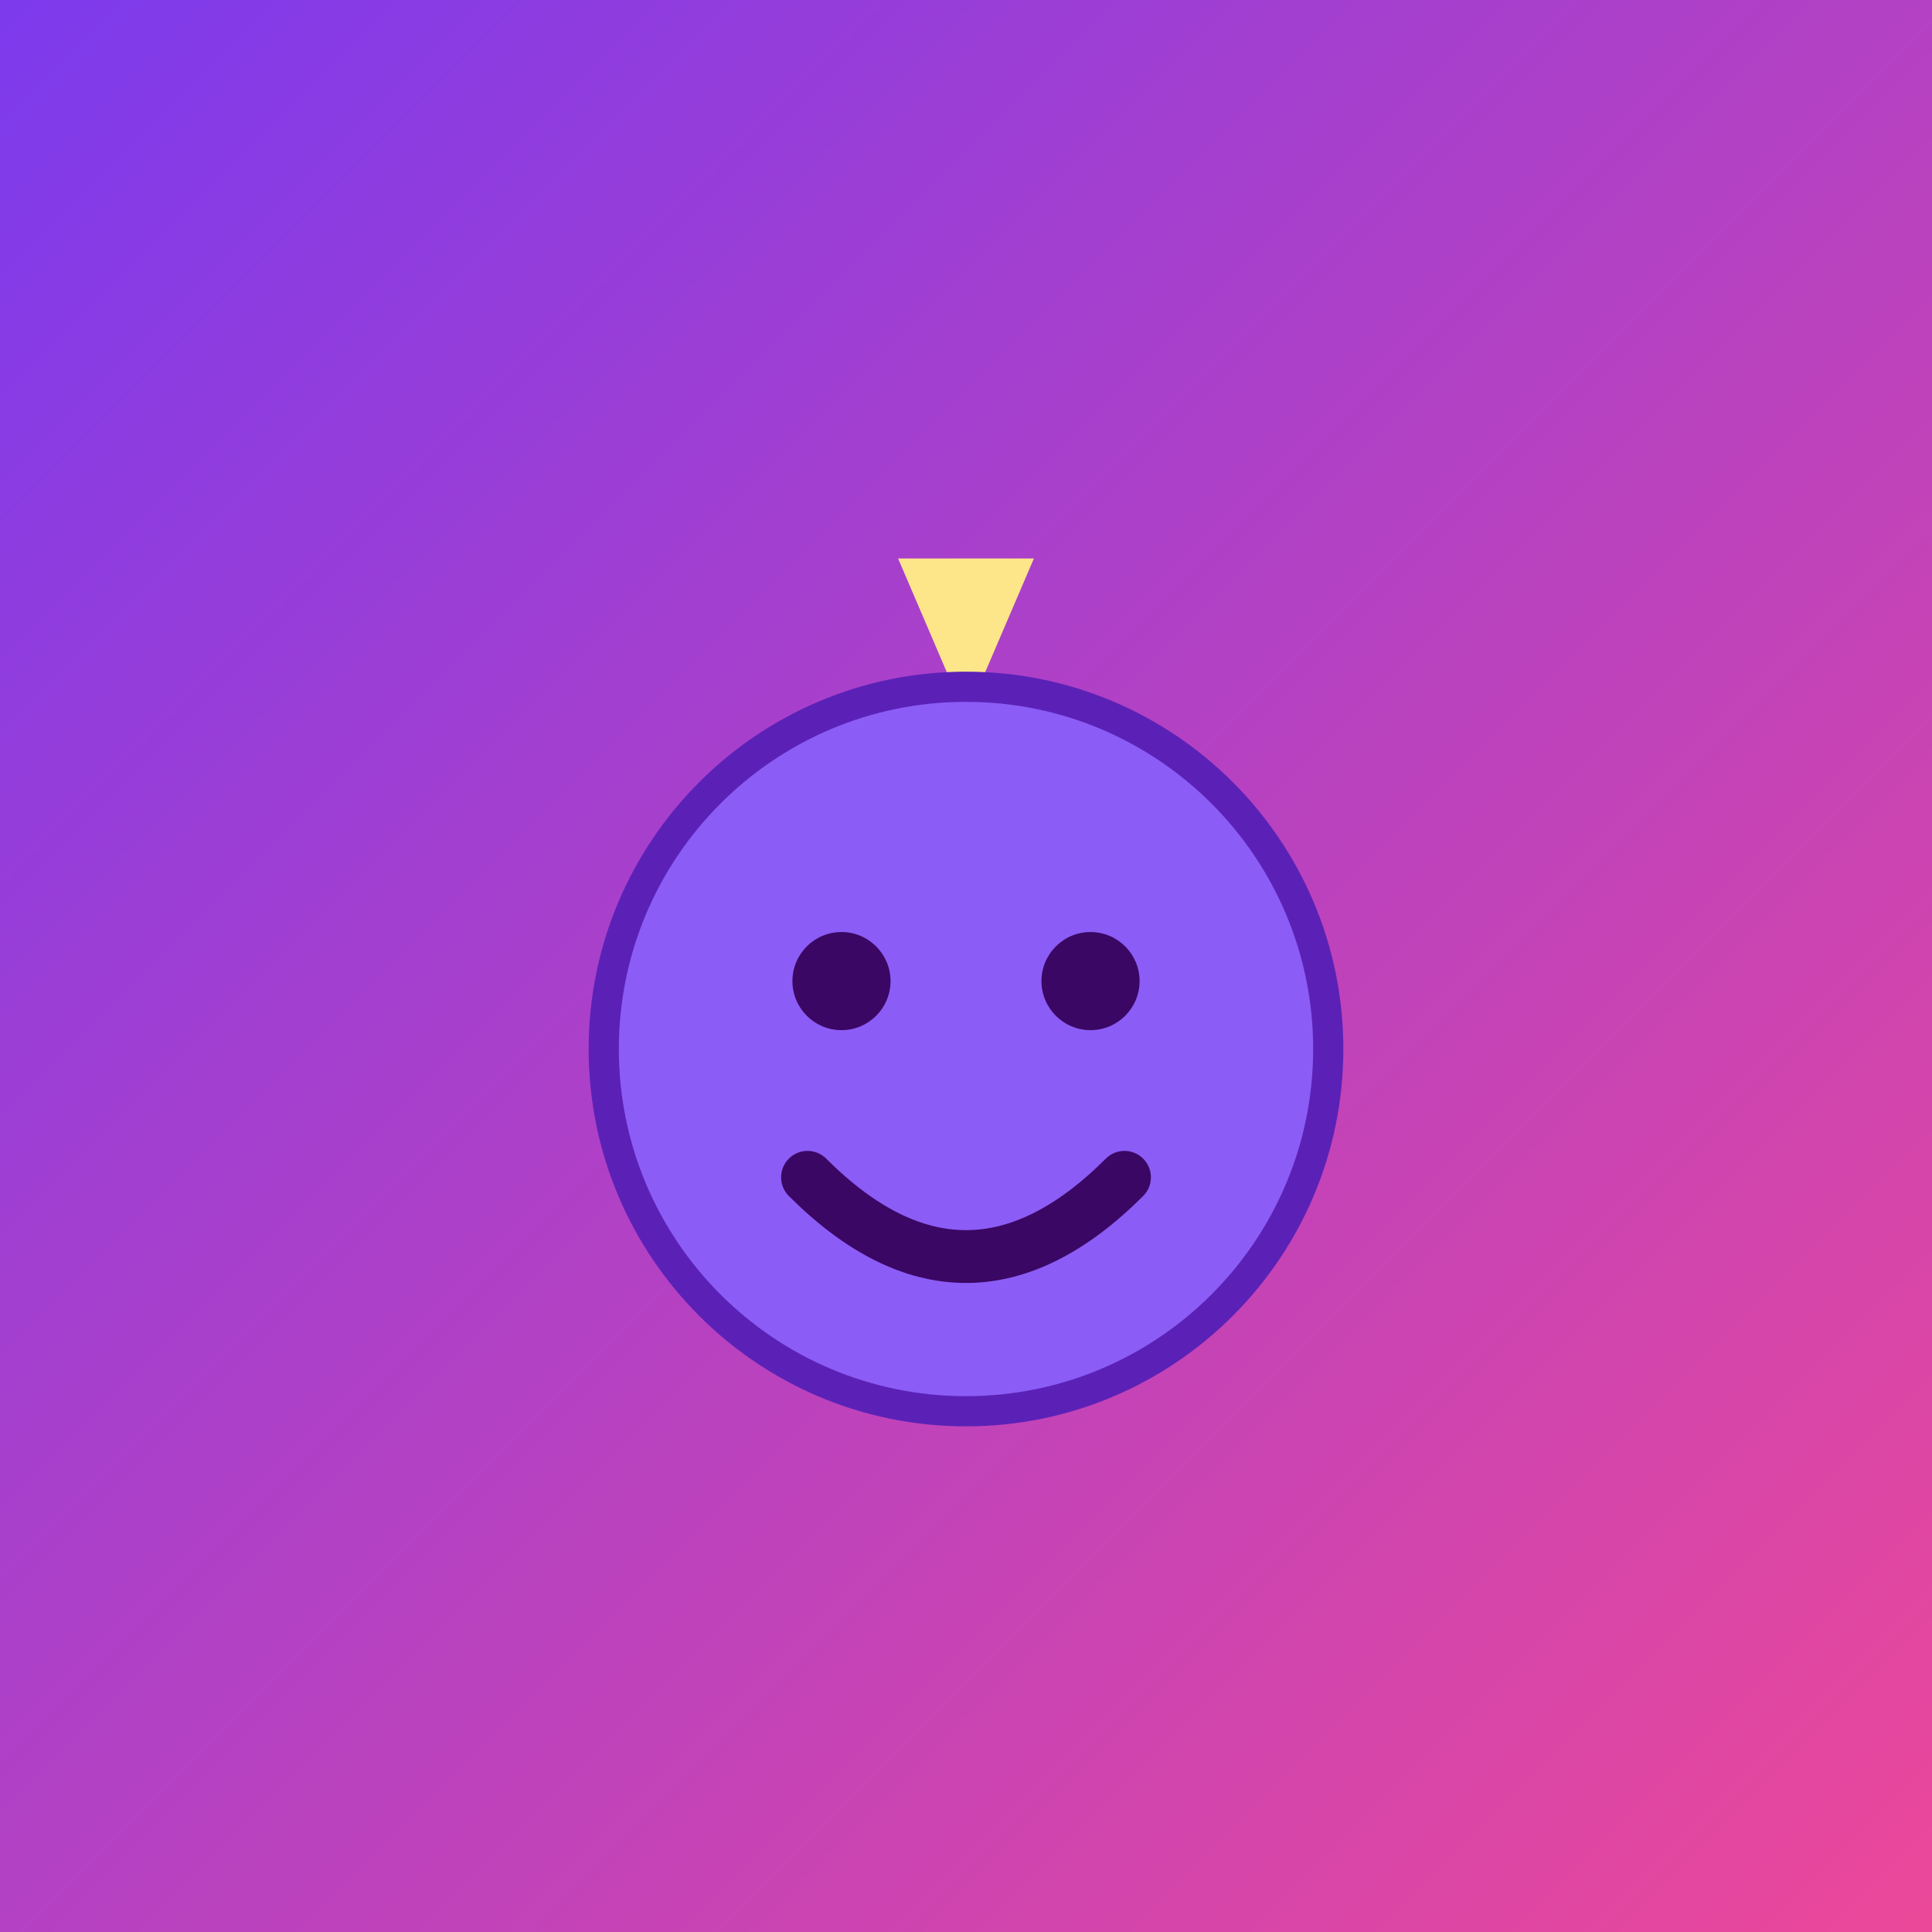
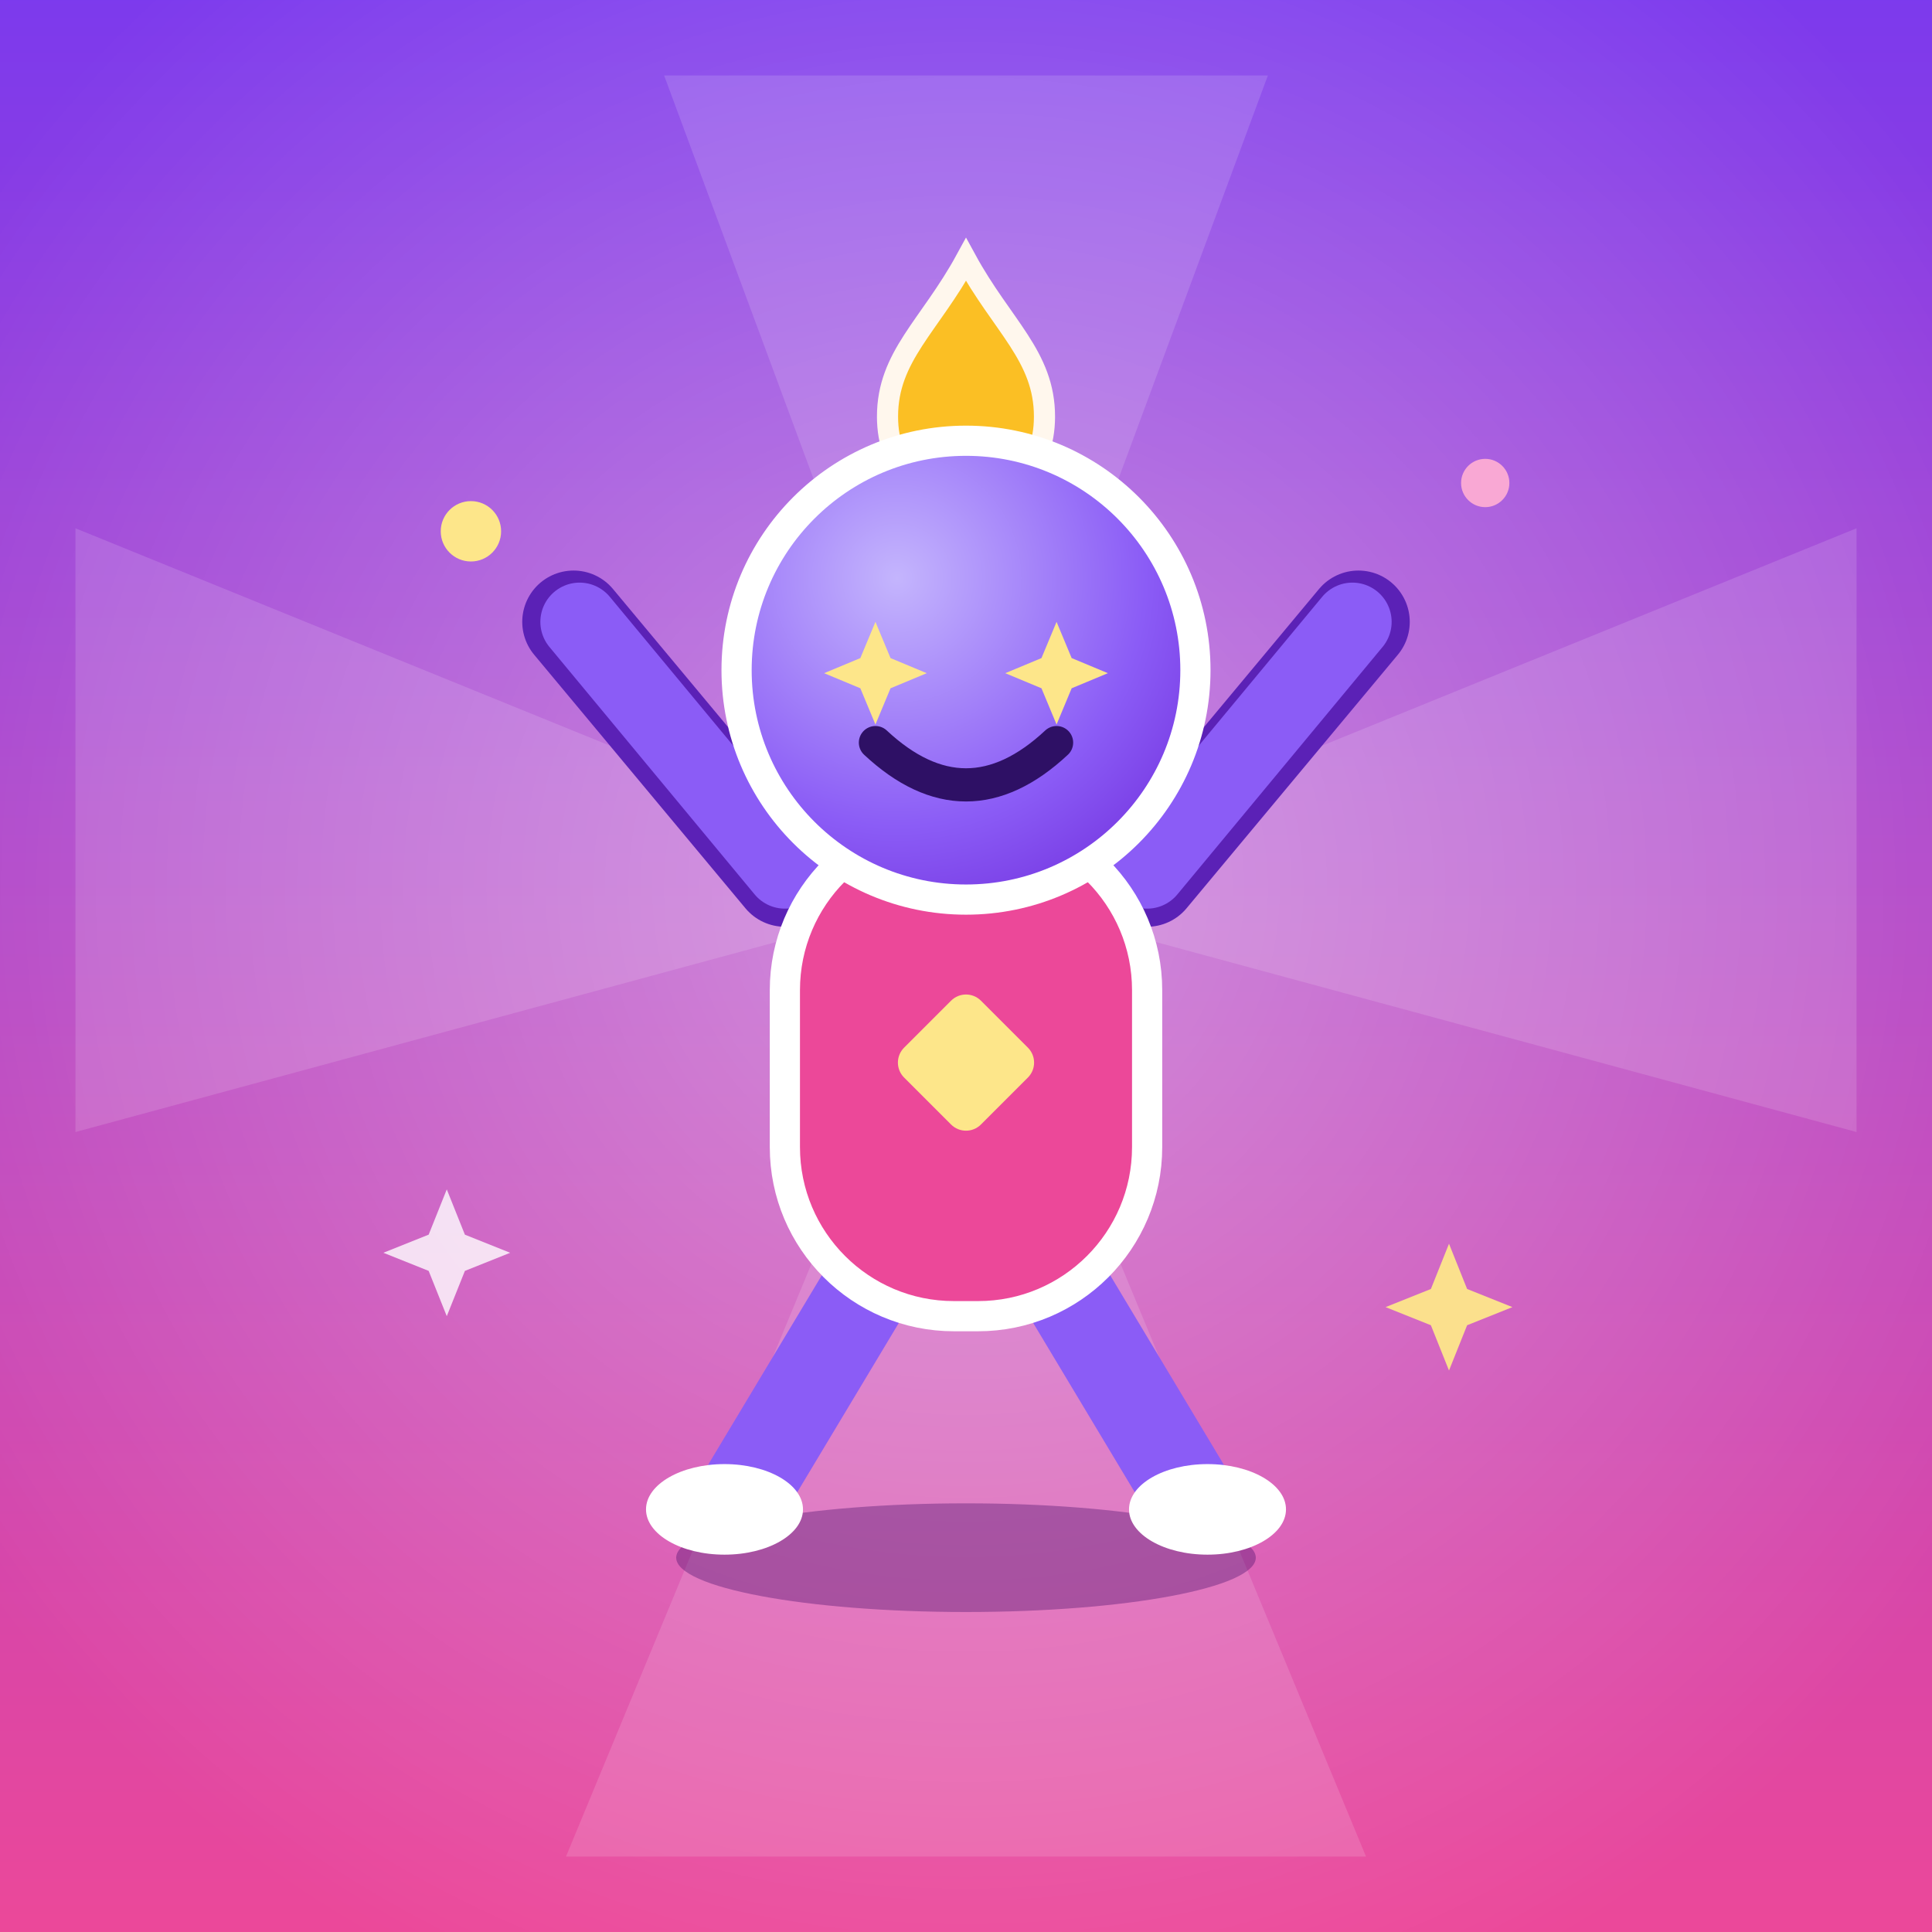
<svg xmlns="http://www.w3.org/2000/svg" viewBox="0 0 512 512">
  <defs>
-     <linearGradient id="bg" x1="0" y1="0" x2="1" y2="1">
+     <linearGradient id="bg" x1="0" y1="0" x2="0" y2="1">
      <stop offset="0" stop-color="#7c3aed" />
      <stop offset="1" stop-color="#ec4899" />
    </linearGradient>
+     <radialGradient id="burst" cx="0.5" cy="0.46" r="0.62">
+       <stop offset="0" stop-color="#ffffff" stop-opacity="0.4" />
+       <stop offset="1" stop-color="#ffffff" stop-opacity="0" />
+     </radialGradient>
+     <radialGradient id="head" cx="0.35" cy="0.3" r="0.9">
+       <stop offset="0" stop-color="#c4b5fd" />
+       <stop offset="0.6" stop-color="#8b5cf6" />
+       <stop offset="1" stop-color="#6d28d9" />
+     </radialGradient>
  </defs>
  <rect width="512" height="512" fill="url(#bg)" />
-   <path d="M 238 148 L 256 190 L 274 148 Z" fill="#fde68a" />
-   <circle cx="256" cy="278" r="96" fill="#8b5cf6" stroke="#5b21b6" stroke-width="8" />
-   <circle cx="223" cy="260" r="13" fill="#3b0764" />
-   <circle cx="289" cy="260" r="13" fill="#3b0764" />
-   <path d="M 214 312 Q 256 354 298 312" fill="none" stroke="#3b0764" stroke-width="14" stroke-linecap="round" />
+   <g opacity="0.14" fill="#ffffff">
+     <polygon points="256,236 176,20 336,20" />
+     <polygon points="256,236 492,140 492,300" />
+     <polygon points="256,236 20,140 20,300" />
+     <polygon points="256,236 150,492 362,492" />
+   </g>
+   <rect width="512" height="512" fill="url(#burst)" />
+   <g transform="translate(51.2 51.2) scale(0.8)">
+     <circle cx="92" cy="112" r="10" fill="#fde68a" />
+     <circle cx="428" cy="96" r="8" fill="#f9a8d4" />
+     <path d="M 416 348 l 6 15 15 6 -15 6 -6 15 -6 -15 -15 -6 15 -6 Z" fill="#fde68a" opacity="0.95" />
+     <path d="M 84 330 l 6 15 15 6 -15 6 -6 15 -6 -15 -15 -6 15 -6 Z" fill="#ffffff" opacity="0.8" />
+     <ellipse cx="256" cy="452" rx="96" ry="18" fill="#3b0764" opacity="0.35" />
+     <path d="M 196 226 L 126 142" stroke="#5b21b6" stroke-width="34" stroke-linecap="round" />
+     <path d="M 316 226 L 386 142" stroke="#5b21b6" stroke-width="34" stroke-linecap="round" />
+     <path d="M 196 224 L 128 142" stroke="#8b5cf6" stroke-width="26" stroke-linecap="round" />
+     <path d="M 316 224 L 384 142" stroke="#8b5cf6" stroke-width="26" stroke-linecap="round" />
+     <path d="M 226 358 L 184 428" stroke="#8b5cf6" stroke-width="30" stroke-linecap="round" />
+     <path d="M 286 358 L 328 428" stroke="#8b5cf6" stroke-width="30" stroke-linecap="round" />
+     <ellipse cx="176" cy="436" rx="26" ry="15" fill="#ffffff" />
+     <ellipse cx="336" cy="436" rx="26" ry="15" fill="#ffffff" />
+     <rect x="196" y="208" width="120" height="164" rx="56" fill="#ec4899" stroke="#fff" stroke-width="10" />
+     <rect x="238" y="270" width="36" height="36" rx="7" fill="#fde68a" transform="rotate(45 256 288)" />
+     <path d="M 256 22 C 268 44 282 54 282 74 C 282 92 270 102 256 102 C 242 102 230 92 230 74 C 230 54 244 44 256 22 Z" fill="#fbbf24" stroke="#fff7ed" stroke-width="7" />
+     <circle cx="256" cy="158" r="76" fill="url(#head)" stroke="#ffffff" stroke-width="10" />
+     <path d="M 226 142 l 5 12 12 5 -12 5 -5 12 -5 -12 -12 -5 12 -5 Z" fill="#fde68a" />
+     <path d="M 286 142 l 5 12 12 5 -12 5 -5 12 -5 -12 -12 -5 12 -5 Z" fill="#fde68a" />
+     <path d="M 226 182 Q 256 210 286 182" fill="none" stroke="#2e1065" stroke-width="11" stroke-linecap="round" />
+   </g>
</svg>
